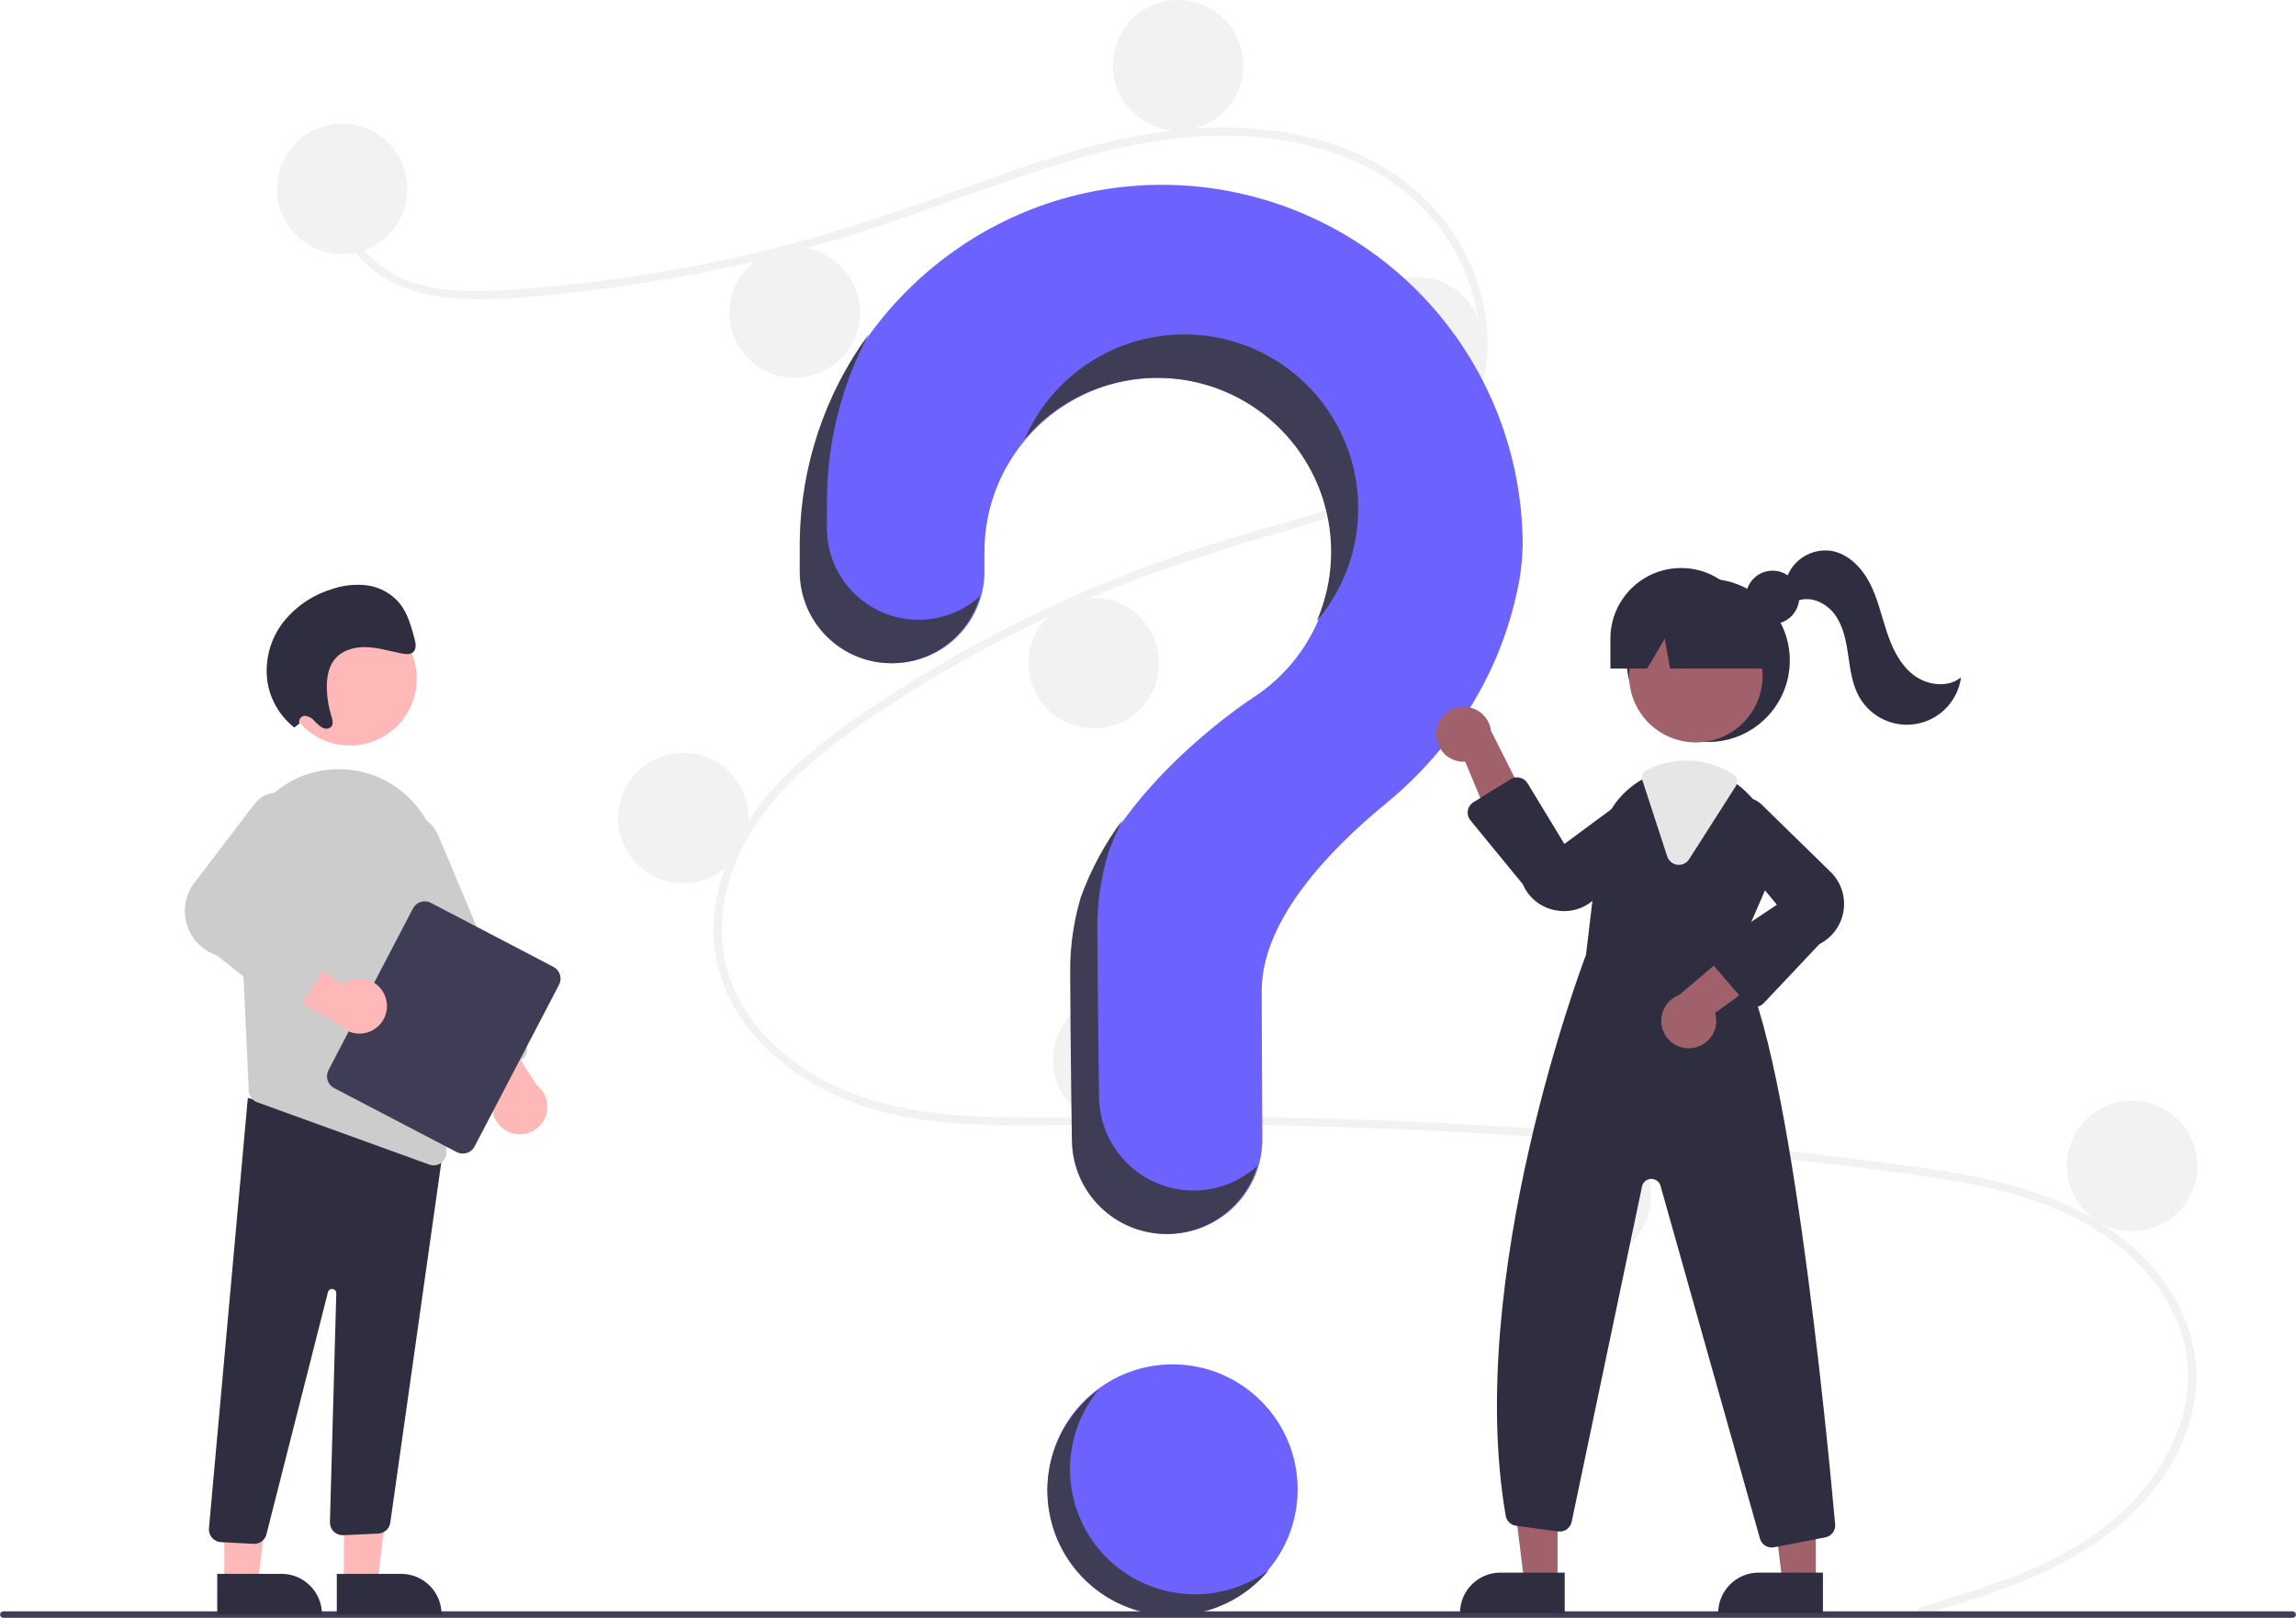
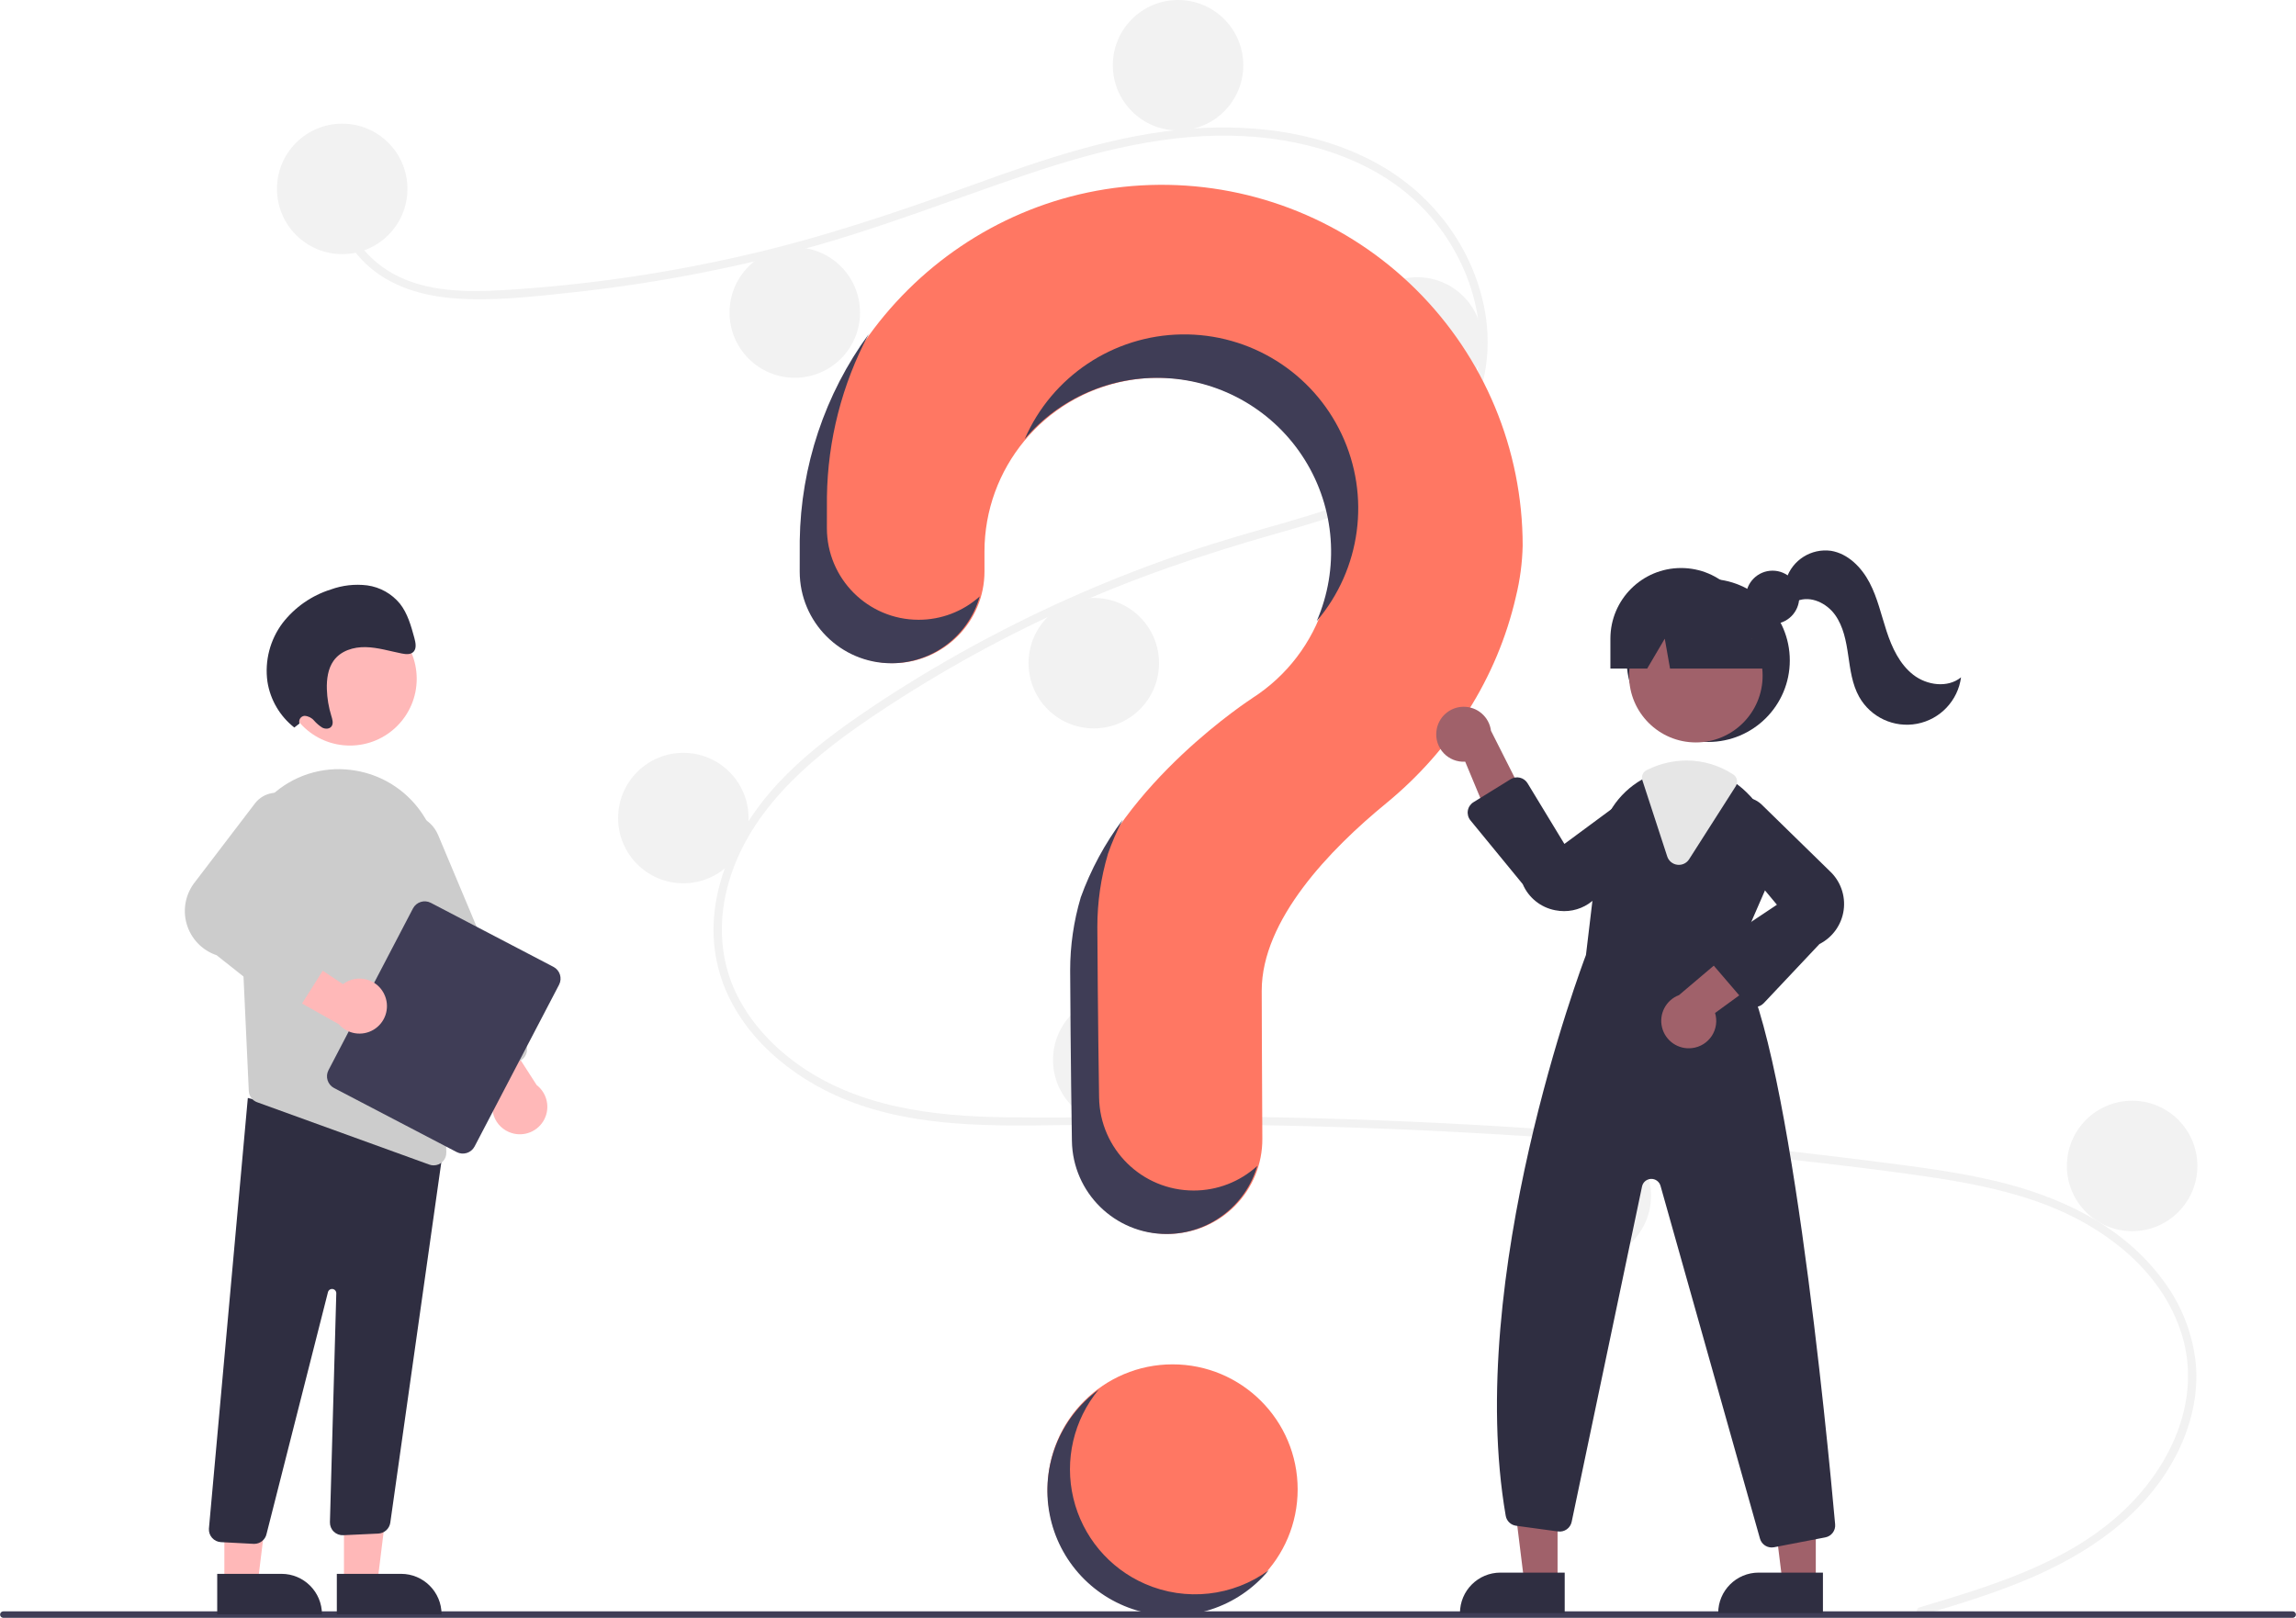
<svg xmlns="http://www.w3.org/2000/svg" data-name="Layer 1" width="844.675" height="595.262" viewBox="0 0 844.675 595.262">
-   <circle cx="431.393" cy="548" r="46" fill="#6c63ff" />
+   <circle cx="431.393" cy="548" r="46" fill="#ff7763" />
  <path d="M883.862,743.785c25.735-7.729,53.094-15.788,73.503-34.161,18.238-16.418,30.55-41.489,22.995-66.112-7.54-24.572-30.124-40.956-53.442-49.105-13.225-4.622-27.061-7.186-40.891-9.2-15.035-2.19-30.136-3.984-45.23-5.71q-91.677-10.486-184.044-12.811c-30.385-.765-60.764-.747-91.152-.306-27.139.394-55.722.384-80.899-11.151-19.578-8.97-37.348-25.289-42.803-46.734-6.297-24.755,5.318-49.964,21.98-67.892,8.783-9.45,19.047-17.404,29.636-24.717,11.487-7.934,23.375-15.306,35.521-22.188a494.634,494.634,0,0,1,74.767-34.468c12.746-4.634,25.68-8.633,38.728-12.321,11.017-3.115,22.068-6.234,32.716-10.477,20.583-8.204,40.161-22.1,45.395-44.881,4.96-21.591-3.403-45.031-18.065-61.071-16.963-18.557-42.539-26.692-67.06-28.008-27.528-1.478-54.422,5.412-80.297,14.156-27.597,9.326-54.599,20.049-82.778,27.603a556.958,556.958,0,0,1-85.196,15.837c-14.082,1.5-28.59,3.193-42.756,2.045-11.872-.962-23.684-4.454-32.434-12.88-7.503-7.225-11.972-17.154-10.435-27.632.279-1.903,3.17-1.094,2.893.798-1.87,12.755,6.8,24.509,17.484,30.529,12.348,6.958,27.374,6.968,41.122,6.172a537.825,537.825,0,0,0,88.515-12.796c28.593-6.531,56.164-15.866,83.704-25.839,26.156-9.472,52.897-18.716,80.84-20.767,24.246-1.78,49.752,1.752,70.874,14.423,18.564,11.136,32.215,29.707,36.565,51.018,4.25,20.825-1.636,41.785-17.4,56.317-16.321,15.046-38.701,21.479-59.557,27.404-26.452,7.514-52.337,16.298-77.392,27.703a485.824,485.824,0,0,0-72.8,40.928c-22.246,15.202-44.201,34.331-51.237,61.451-3.277,12.633-2.672,26.032,2.812,37.965,4.876,10.61,12.907,19.535,22.262,26.419,22.321,16.424,50.453,19.797,77.414,20.132,30.281.377,60.564-.645,90.855-.148q92.599,1.52,184.819,11.273,23.108,2.446,46.158,5.407c13.822,1.776,27.69,3.541,41.278,6.695,24.162,5.608,47.674,16.392,62.692,36.878a61.319,61.319,0,0,1,11.947,30.446c1.051,11.524-1.77,23.069-6.98,33.321-11.532,22.69-33.134,37.123-56.073,46.605-12.287,5.079-25.032,8.926-37.752,12.746-1.853.557-2.645-2.338-.798-2.893Z" transform="translate(-177.6623 -152.3692)" fill="#f2f2f2" />
  <circle cx="125.893" cy="69.5" r="24" fill="#f2f2f2" />
  <circle cx="292.393" cy="115" r="24" fill="#f2f2f2" />
  <circle cx="433.393" cy="24" r="24" fill="#f2f2f2" />
  <circle cx="521.393" cy="126" r="24" fill="#f2f2f2" />
  <circle cx="402.393" cy="244" r="24" fill="#f2f2f2" />
  <circle cx="251.393" cy="301" r="24" fill="#f2f2f2" />
  <circle cx="411.393" cy="390" r="24" fill="#f2f2f2" />
  <circle cx="583.393" cy="440" r="24" fill="#f2f2f2" />
  <circle cx="784.393" cy="429" r="24" fill="#f2f2f2" />
-   <path d="M604.128,220.373c-71.892.508-130.756,58.93-131.777,130.816-.009.664-.014,5.33-.013,11.434a33.748,33.748,0,0,0,33.744,33.746h0a33.769,33.769,0,0,0,33.761-33.798c-.003-4.152-.006-7.026-.006-7.202a64,64,0,1,1,98.52,53.879l.012.014s-48.028,30.92-62.671,73.335l.012.003a94.004,94.004,0,0,0-3.874,26.768c0,3.725.219,36.321.643,62.778a34.786,34.786,0,0,0,34.79,34.222h0a34.796,34.796,0,0,0,34.794-35.011c-.147-24.229-.227-52.442-.227-54.489,0-26.045,25.125-51.995,45.764-68.917,23.766-19.487,40.868-46.043,47.737-75.999a86.762,86.762,0,0,0,2.499-18.834A132.75,132.75,0,0,0,604.128,220.373Z" transform="translate(-177.6623 -152.3692)" fill="#6c63ff" />
+   <path d="M604.128,220.373c-71.892.508-130.756,58.93-131.777,130.816-.009.664-.014,5.33-.013,11.434a33.748,33.748,0,0,0,33.744,33.746h0a33.769,33.769,0,0,0,33.761-33.798c-.003-4.152-.006-7.026-.006-7.202a64,64,0,1,1,98.52,53.879l.012.014s-48.028,30.92-62.671,73.335l.012.003a94.004,94.004,0,0,0-3.874,26.768c0,3.725.219,36.321.643,62.778a34.786,34.786,0,0,0,34.79,34.222h0a34.796,34.796,0,0,0,34.794-35.011c-.147-24.229-.227-52.442-.227-54.489,0-26.045,25.125-51.995,45.764-68.917,23.766-19.487,40.868-46.043,47.737-75.999a86.762,86.762,0,0,0,2.499-18.834A132.75,132.75,0,0,0,604.128,220.373Z" transform="translate(-177.6623 -152.3692)" fill="#ff7763" />
  <path d="M1021.147,747.631H178.853a1.191,1.191,0,0,1,0-2.381h842.294a1.191,1.191,0,0,1,0,2.381Z" transform="translate(-177.6623 -152.3692)" fill="#3f3d56" />
  <circle cx="628.449" cy="242.996" r="30" fill="#2f2e41" />
  <polygon points="573.012 582.129 560.753 582.129 554.92 534.841 573.015 534.841 573.012 582.129" fill="#a0616a" />
  <path d="M551.996,578.626h23.644a0,0,0,0,1,0,0v14.887a0,0,0,0,1,0,0H537.109a0,0,0,0,1,0,0v0A14.887,14.887,0,0,1,551.996,578.626Z" fill="#2f2e41" />
  <polygon points="668.012 582.129 655.753 582.129 649.92 534.841 668.015 534.841 668.012 582.129" fill="#a0616a" />
  <path d="M646.996,578.626h23.644a0,0,0,0,1,0,0v14.887a0,0,0,0,1,0,0H632.109a0,0,0,0,1,0,0v0A14.887,14.887,0,0,1,646.996,578.626Z" fill="#2f2e41" />
  <circle cx="623.89" cy="248.61" r="24.561" fill="#a0616a" />
  <path d="M816.191,504.775l10.99-25.25a31.383,31.383,0,0,0-6.95-35.6,31.873,31.873,0,0,0-3.07-2.67,30.935,30.935,0,0,0-18.99-6.57,32.179,32.179,0,0,0-13.4,2.98c-.36.16-.71.33-1.07.5-.69.33-1.37.69-2.03,1.06a31.678,31.678,0,0,0-15.7,23.88l-4.85,40.64c-1.22,3.19-44.74,118.39-29.52,206.34a4.467,4.467,0,0,0,3.82,3.67l15.43,2.1a4.497,4.497,0,0,0,5.01-3.53l25.89-123.41a3.503,3.503,0,0,1,6.8-.23l36.58,129.78a4.471,4.471,0,0,0,4.31,3.28,5.122,5.122,0,0,0,.87-.08l18.85-3.63a4.471,4.471,0,0,0,3.63-4.81C850.021,682.335,835.301,527.605,816.191,504.775Z" transform="translate(-177.6623 -152.3692)" fill="#2f2e41" />
  <path d="M706.102,421.419A10.056,10.056,0,0,0,716.696,432.623l13.729,32.992,10.385-15.394-14.629-28.97a10.11,10.11,0,0,0-20.079.169Z" transform="translate(-177.6623 -152.3692)" fill="#a0616a" />
  <path d="M800.19,537.996a10.056,10.056,0,0,0,8.427-12.913l28.885-21.038-17.39-6.512-24.764,20.977a10.11,10.11,0,0,0,4.842,19.487Z" transform="translate(-177.6623 -152.3692)" fill="#a0616a" />
  <path d="M753.102,487.61a17.057,17.057,0,0,1-3.298-.325,16.305,16.305,0,0,1-11.948-9.616l-19.234-23.453a4.501,4.501,0,0,1,1.111-6.681l13.684-8.471a4.5,4.5,0,0,1,6.215,1.49l13.556,22.334L779.15,443.702A9.721,9.721,0,0,1,790.46,459.264l-25.912,23.637A16.253,16.253,0,0,1,753.102,487.61Z" transform="translate(-177.6623 -152.3692)" fill="#2f2e41" />
  <path d="M823.252,522.883c-.035,0-.071,0-.106-.001a4.508,4.508,0,0,1-3.311-1.57l-12.166-14.193a4.5,4.5,0,0,1,.92-6.673l22.781-15.188-20.638-24.812a9.721,9.721,0,0,1,14.887-12.183l25.084,24.513a16.525,16.525,0,0,1-3.675,26.94l-20.501,21.754A4.507,4.507,0,0,1,823.252,522.883Z" transform="translate(-177.6623 -152.3692)" fill="#2f2e41" />
  <path d="M795.307,470.584a4.632,4.632,0,0,1-.584-.037,4.461,4.461,0,0,1-3.71-3.069l-9.142-28.029a3.083,3.083,0,0,1,1.594-3.725l.297-.14c.269-.128.535-.254.807-.375a32.574,32.574,0,0,1,13.603-3.023,31.327,31.327,0,0,1,17.161,5.157,3.13,3.13,0,0,1,.901,4.294L799.084,468.504A4.455,4.455,0,0,1,795.307,470.584Z" transform="translate(-177.6623 -152.3692)" fill="#e6e6e6" />
  <circle cx="652.101" cy="219.786" r="9.817" fill="#2f2e41" />
  <path d="M796.111,361.365h0a26,26,0,0,0-26,26v11h13.529l6.471-11,1.941,11h41.059l-11-11A26,26,0,0,0,796.111,361.365Z" transform="translate(-177.6623 -152.3692)" fill="#2f2e41" />
  <path d="M834.809,365.431a15.15,15.15,0,0,1,16.481-10.396c6.256,1.046,11.202,6.075,14.149,11.691s4.308,11.903,6.289,17.928,4.791,12.084,9.793,15.984,12.677,4.958,17.59.946a20.118,20.118,0,0,1-37.477,7.181c-2.592-4.612-3.261-10.017-4.03-15.251s-1.767-10.65-4.862-14.94-8.888-7.093-13.804-5.139Z" transform="translate(-177.6623 -152.3692)" fill="#2f2e41" />
  <path d="M515.609,380.408h0a33.748,33.748,0,0,1-33.744-33.746c-0-6.104.004-10.771.013-11.434a131.507,131.507,0,0,1,15.359-59.909,131.803,131.803,0,0,0-25.359,75.909c-.009.664-.014,5.33-.013,11.434a33.748,33.748,0,0,0,33.744,33.746h0A33.773,33.773,0,0,0,538.097,371.817,33.622,33.622,0,0,1,515.609,380.408Z" transform="translate(-177.6623 -152.3692)" fill="#3f3d56" />
  <path d="M606.415,291.478a64.004,64.004,0,0,1,55.659,89.413,63.997,63.997,0,1,0-107.426-66.985A63.871,63.871,0,0,1,606.415,291.478Z" transform="translate(-177.6623 -152.3692)" fill="#3f3d56" />
  <path d="M616.797,590.408h0a34.787,34.787,0,0,1-34.79-34.222c-.423-26.456-.643-59.052-.643-62.778a94.004,94.004,0,0,1,3.874-26.768l-.012-.003a95.069,95.069,0,0,1,5.494-12.701,110.047,110.047,0,0,0-15.494,28.701l.012.003a94.004,94.004,0,0,0-3.874,26.768c0,3.725.219,36.321.643,62.778a34.787,34.787,0,0,0,34.79,34.222h0a34.803,34.803,0,0,0,33.402-25.048A34.66,34.66,0,0,1,616.797,590.408Z" transform="translate(-177.6623 -152.3692)" fill="#3f3d56" />
  <polygon points="126.541 582.585 138.8 582.584 144.633 535.296 126.538 535.297 126.541 582.585" fill="#ffb8b8" />
  <path d="M301.576,731.451H340.107a0,0,0,0,1,0,0v14.887a0,0,0,0,1,0,0H316.463A14.887,14.887,0,0,1,301.576,731.451v0A0,0,0,0,1,301.576,731.451Z" transform="translate(464.0541 1325.404) rotate(179.9974)" fill="#2f2e41" />
  <polygon points="82.541 582.585 94.8 582.584 100.633 535.296 82.538 535.297 82.541 582.585" fill="#ffb8b8" />
  <path d="M257.576,731.451H296.107a0,0,0,0,1,0,0v14.887a0,0,0,0,1,0,0H272.463A14.887,14.887,0,0,1,257.576,731.451v0A0,0,0,0,1,257.576,731.451Z" transform="translate(376.0541 1325.406) rotate(179.9974)" fill="#2f2e41" />
  <path d="M270.917,720.411l-11.975-.63a4.673,4.673,0,0,1-4.419-4.967l14.313-158.466,65.911,17.786,6.35-1.732L321.239,712.686a4.696,4.696,0,0,1-4.358,3.945l-12.909.601a4.674,4.674,0,0,1-4.931-4.796l2.339-84.196a1.558,1.558,0,0,0-3.083-.36L275.739,716.692a4.646,4.646,0,0,1-4.569,3.725C271.086,720.418,271.002,720.416,270.917,720.411Z" transform="translate(-177.6623 -152.3692)" fill="#2f2e41" />
  <circle cx="128.742" cy="249.759" r="24.561" fill="#ffb8b8" />
  <path d="M265.512,474.287l2.701,58.267.976,21.199a4.642,4.642,0,0,0,3.074,4.175l63.336,22.943a4.477,4.477,0,0,0,1.6.28,4.644,4.644,0,0,0,4.664-4.788L339.266,471.597A36.93,36.93,0,0,0,308.522,435.92c-.613-.093-1.236-.187-1.859-.27a36.249,36.249,0,0,0-29.165,9.441,37.236,37.236,0,0,0-11.986,29.196Z" transform="translate(-177.6623 -152.3692)" fill="#ccc" />
  <path d="M365.855,569.245a10.064,10.064,0,0,1-5.369-15.227l-21.478-28.56,18.534-1.147,17.554,27.297a10.111,10.111,0,0,1-9.242,17.637Z" transform="translate(-177.6623 -152.3692)" fill="#ffb8b8" />
  <path d="M350.753,548.85a4.644,4.644,0,0,1-2.541-2.518L315.854,469.237a12.463,12.463,0,1,1,22.984-9.647l32.358,77.095a4.679,4.679,0,0,1-2.5,6.118l-14.365,6.029a4.642,4.642,0,0,1-3.577.017Z" transform="translate(-177.6623 -152.3692)" fill="#ccc" />
  <path d="M298.508,546.131,329.587,486.622a4.878,4.878,0,0,1,6.575-2.063l45.112,23.56a4.878,4.878,0,0,1,2.063,6.575l-31.079,59.509a4.878,4.878,0,0,1-6.575,2.063L300.571,552.706A4.878,4.878,0,0,1,298.508,546.131Z" transform="translate(-177.6623 -152.3692)" fill="#3f3d56" />
  <path d="M319.351,518.943a10.064,10.064,0,0,0-15.517-4.46l-29.778-19.754-.051,18.57L302.29,529.21a10.111,10.111,0,0,0,17.06-10.267Z" transform="translate(-177.6623 -152.3692)" fill="#ffb8b8" />
  <path d="M281.701,523.119l-24.337-19.278a17.163,17.163,0,0,1-7.823-27.135l22.097-28.96a10.096,10.096,0,0,1,17.13,10.284l-17.484,28.6,25.694,12.187a4.674,4.674,0,0,1,1.948,6.72l-10.372,16.414a4.682,4.682,0,0,1-3.167,2.111c-.026.004-.051.008-.077.012A4.696,4.696,0,0,1,281.701,523.119Z" transform="translate(-177.6623 -152.3692)" fill="#ccc" />
  <path d="M287.845,418.574a2.135,2.135,0,0,1,1.856-2.819,4.93,4.93,0,0,1,3.476,1.715,13.833,13.833,0,0,0,3.071,2.637c1.188.599,2.8.514,3.477-.628.636-1.072.2-2.508-.185-3.753a36.907,36.907,0,0,1-1.63-9.77c-.111-3.7.411-7.562,2.46-10.448,2.644-3.725,7.371-5.139,11.845-5.036s8.875,1.484,13.307,2.357c1.53.301,3.328.456,4.352-.73,1.088-1.261.688-3.301.226-5.004-1.201-4.417-2.475-8.985-5.265-12.552a18.898,18.898,0,0,0-12.061-6.79,28.938,28.938,0,0,0-13.462,1.528,36.096,36.096,0,0,0-17.683,12.319,29.236,29.236,0,0,0-5.578,21.6,26.667,26.667,0,0,0,9.886,16.855Z" transform="translate(-177.6623 -152.3692)" fill="#2f2e41" />
  <path d="M598.92,735.149a45.994,45.994,0,0,1-17.07-71.489,45.997,45.997,0,1,0,62.569,66.464A45.969,45.969,0,0,1,598.92,735.149Z" transform="translate(-177.6623 -152.3692)" fill="#3f3d56" />
</svg>
